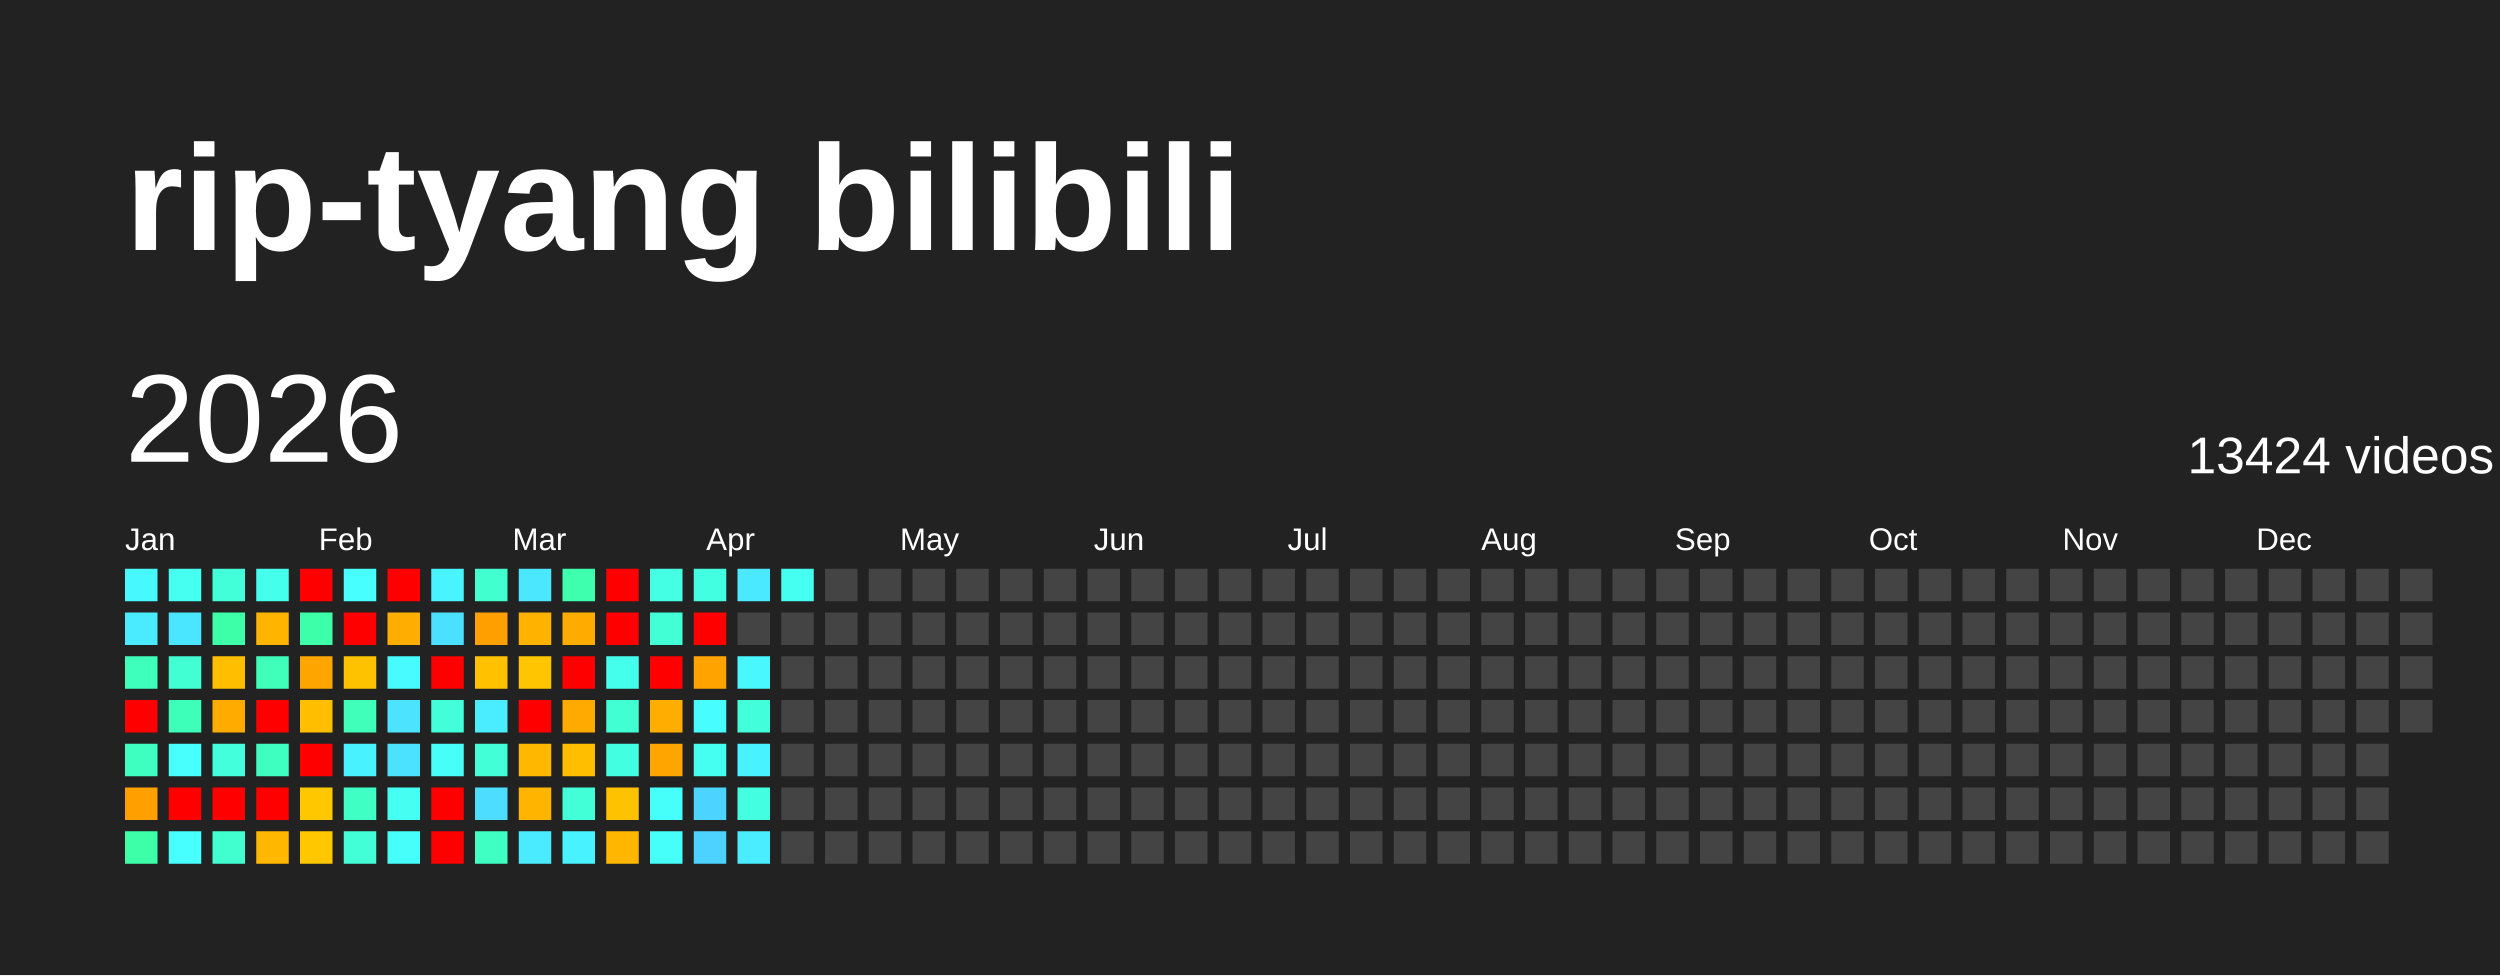
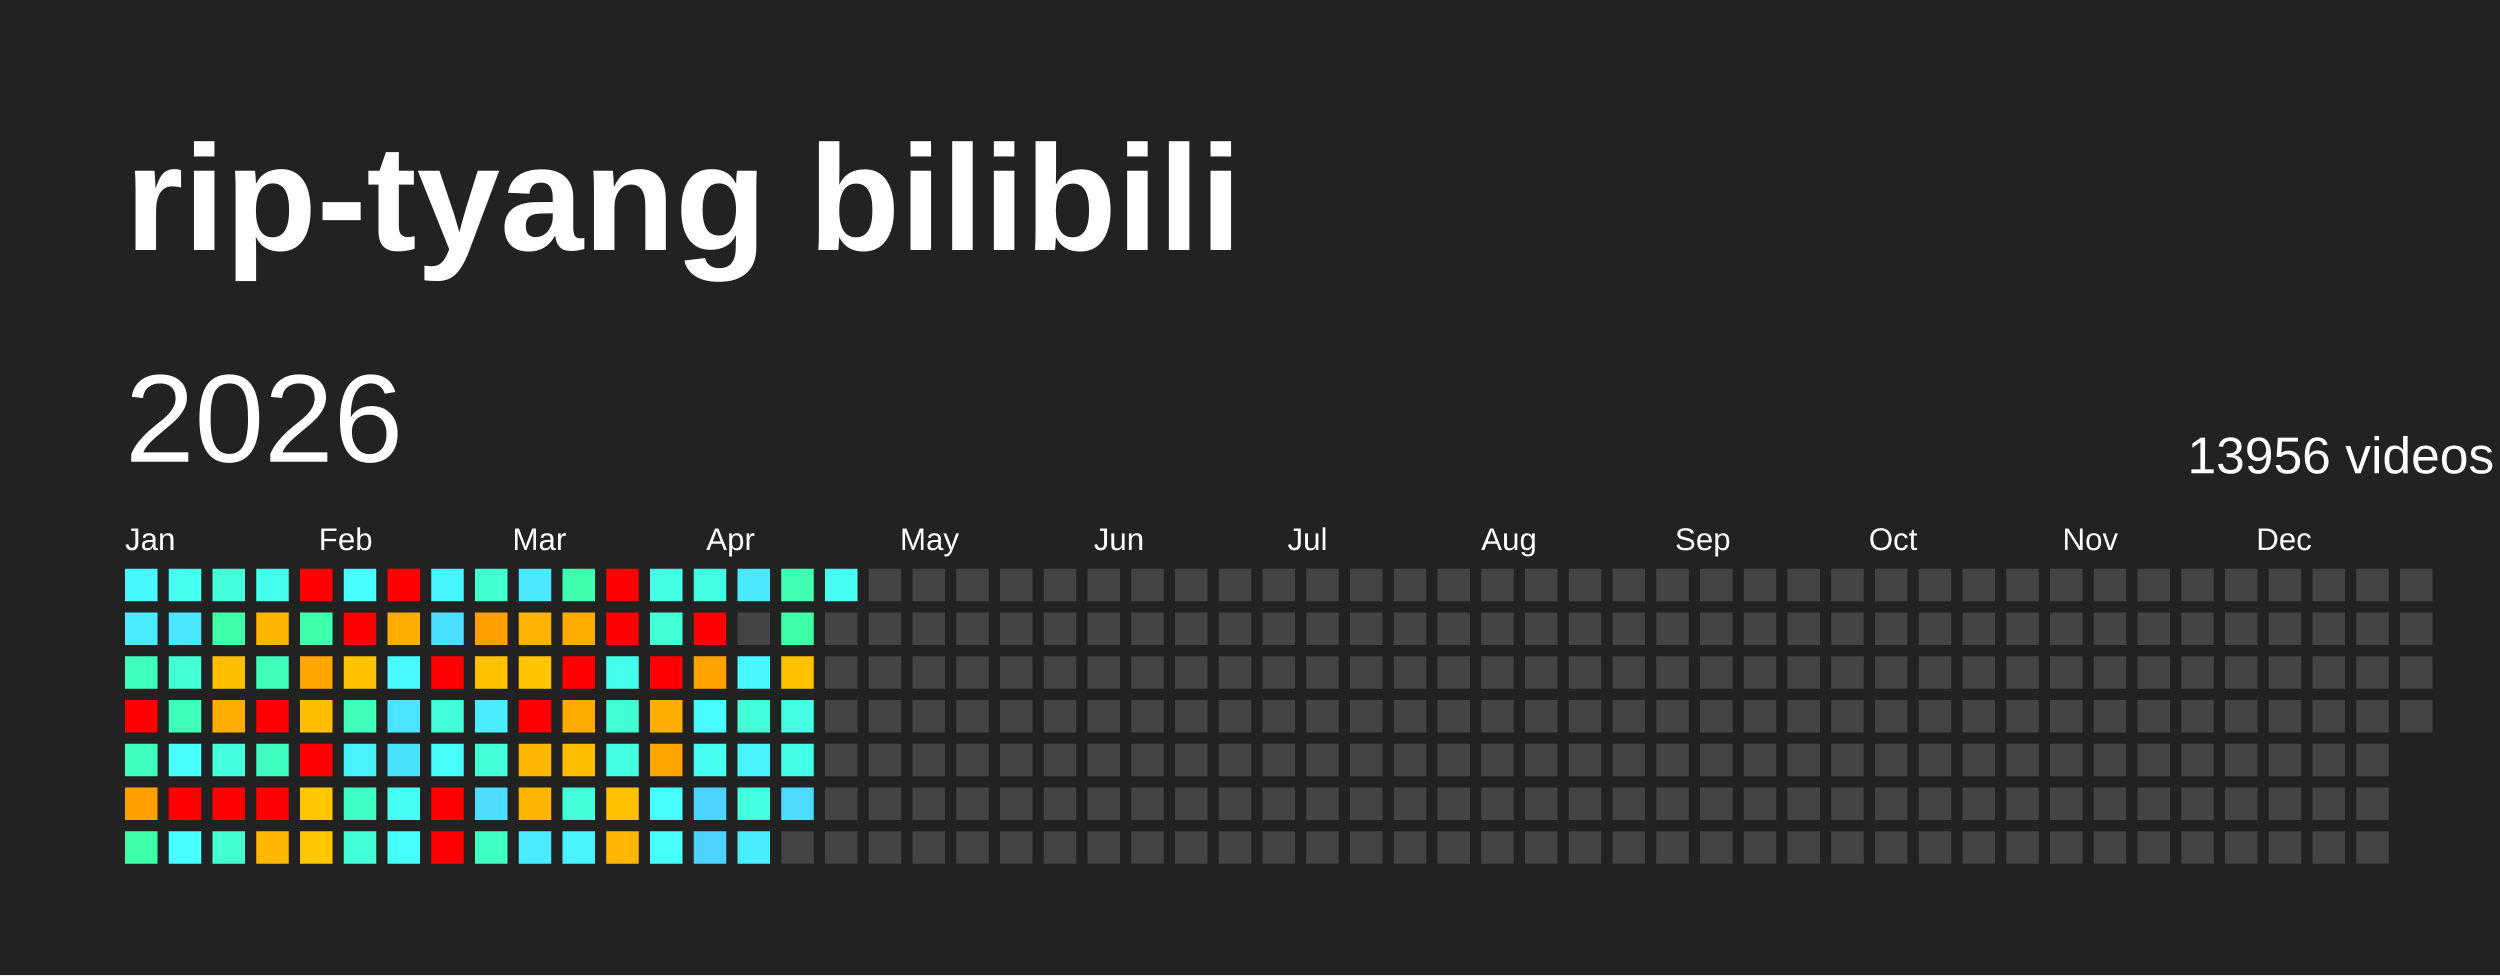
<svg xmlns="http://www.w3.org/2000/svg" baseProfile="full" height="78mm" version="1.1" viewBox="0,0,200,78" width="200mm">
  <defs />
  <rect fill="#222222" height="78" width="200" x="0" y="0" />
  <text fill="#FFFFFF" style="font-size:12px; font-family:Arial; font-weight:bold;" x="10" y="20">rip-tyang bilibili</text>
  <text dominant-baseline="hanging" fill="#FFFFFF" style="font-size:10.0px; font-family:Arial;" x="10" y="30">2026</text>
-   <text dominant-baseline="hanging" fill="#FFFFFF" style="font-size:4.125px; font-family:Arial;" x="175" y="35">13424 videos</text>
+   <text dominant-baseline="hanging" fill="#FFFFFF" style="font-size:4.125px; font-family:Arial;" x="175" y="35">13956 videos</text>
  <text fill="#FFFFFF" style="font-size:2.5px; font-family:Arial" x="10.0" y="44">Jan</text>
  <text fill="#FFFFFF" style="font-size:2.5px; font-family:Arial" x="25.5" y="44">Feb</text>
  <text fill="#FFFFFF" style="font-size:2.5px; font-family:Arial" x="41.0" y="44">Mar</text>
  <text fill="#FFFFFF" style="font-size:2.5px; font-family:Arial" x="56.5" y="44">Apr</text>
  <text fill="#FFFFFF" style="font-size:2.5px; font-family:Arial" x="72.0" y="44">May</text>
  <text fill="#FFFFFF" style="font-size:2.5px; font-family:Arial" x="87.5" y="44">Jun</text>
  <text fill="#FFFFFF" style="font-size:2.5px; font-family:Arial" x="103.0" y="44">Jul</text>
  <text fill="#FFFFFF" style="font-size:2.5px; font-family:Arial" x="118.5" y="44">Aug</text>
  <text fill="#FFFFFF" style="font-size:2.5px; font-family:Arial" x="134.0" y="44">Sep</text>
  <text fill="#FFFFFF" style="font-size:2.5px; font-family:Arial" x="149.5" y="44">Oct</text>
  <text fill="#FFFFFF" style="font-size:2.5px; font-family:Arial" x="165.0" y="44">Nov</text>
  <text fill="#FFFFFF" style="font-size:2.5px; font-family:Arial" x="180.5" y="44">Dec</text>
  <rect fill="#48f8ff" height="2.6" width="2.6" x="10.0" y="45.5" />
  <rect fill="#4aeaff" height="2.6" width="2.6" x="10.0" y="49.0" />
  <rect fill="#3fffbc" height="2.6" width="2.6" x="10.0" y="52.5" />
  <rect fill="red" height="2.6" width="2.6" x="10.0" y="56.0" />
  <rect fill="#3fffc0" height="2.6" width="2.6" x="10.0" y="59.5" />
  <rect fill="#ffa000" height="2.6" width="2.6" x="10.0" y="63.0" />
  <rect fill="#3cffa8" height="2.6" width="2.6" x="10.0" y="66.5" />
  <rect fill="#45fff0" height="2.6" width="2.6" x="13.5" y="45.5" />
  <rect fill="#4ae6ff" height="2.6" width="2.6" x="13.5" y="49.0" />
  <rect fill="#41ffd3" height="2.6" width="2.6" x="13.5" y="52.5" />
  <rect fill="#3effb9" height="2.6" width="2.6" x="13.5" y="56.0" />
  <rect fill="#47fffc" height="2.6" width="2.6" x="13.5" y="59.5" />
  <rect fill="red" height="2.6" width="2.6" x="13.5" y="63.0" />
  <rect fill="#47ffff" height="2.6" width="2.6" x="13.5" y="66.5" />
  <rect fill="#42ffd9" height="2.6" width="2.6" x="17.0" y="45.5" />
  <rect fill="#3cffa8" height="2.6" width="2.6" x="17.0" y="49.0" />
  <rect fill="#ffbf00" height="2.6" width="2.6" x="17.0" y="52.5" />
  <rect fill="#ffab00" height="2.6" width="2.6" x="17.0" y="56.0" />
  <rect fill="#43ffdc" height="2.6" width="2.6" x="17.0" y="59.5" />
  <rect fill="red" height="2.6" width="2.6" x="17.0" y="63.0" />
  <rect fill="#41ffcf" height="2.6" width="2.6" x="17.0" y="66.5" />
  <rect fill="#45ffed" height="2.6" width="2.6" x="20.5" y="45.5" />
  <rect fill="#ffb500" height="2.6" width="2.6" x="20.5" y="49.0" />
  <rect fill="#3fffba" height="2.6" width="2.6" x="20.5" y="52.5" />
  <rect fill="red" height="2.6" width="2.6" x="20.5" y="56.0" />
  <rect fill="#3fffc0" height="2.6" width="2.6" x="20.5" y="59.5" />
  <rect fill="red" height="2.6" width="2.6" x="20.5" y="63.0" />
  <rect fill="#ffb700" height="2.6" width="2.6" x="20.5" y="66.5" />
  <rect fill="red" height="2.6" width="2.6" x="24.0" y="45.5" />
  <rect fill="#3dffa9" height="2.6" width="2.6" x="24.0" y="49.0" />
  <rect fill="#ffa500" height="2.6" width="2.6" x="24.0" y="52.5" />
  <rect fill="#ffbf00" height="2.6" width="2.6" x="24.0" y="56.0" />
  <rect fill="red" height="2.6" width="2.6" x="24.0" y="59.5" />
  <rect fill="#ffc700" height="2.6" width="2.6" x="24.0" y="63.0" />
  <rect fill="#ffc700" height="2.6" width="2.6" x="24.0" y="66.5" />
  <rect fill="#47fffe" height="2.6" width="2.6" x="27.5" y="45.5" />
  <rect fill="red" height="2.6" width="2.6" x="27.5" y="49.0" />
  <rect fill="#ffc200" height="2.6" width="2.6" x="27.5" y="52.5" />
  <rect fill="#3fffba" height="2.6" width="2.6" x="27.5" y="56.0" />
  <rect fill="#49f2ff" height="2.6" width="2.6" x="27.5" y="59.5" />
  <rect fill="#40ffc4" height="2.6" width="2.6" x="27.5" y="63.0" />
  <rect fill="#42ffd7" height="2.6" width="2.6" x="27.5" y="66.5" />
  <rect fill="red" height="2.6" width="2.6" x="31.0" y="45.5" />
  <rect fill="#ffae00" height="2.6" width="2.6" x="31.0" y="49.0" />
  <rect fill="#48fbff" height="2.6" width="2.6" x="31.0" y="52.5" />
  <rect fill="#4be3ff" height="2.6" width="2.6" x="31.0" y="56.0" />
  <rect fill="#4be2ff" height="2.6" width="2.6" x="31.0" y="59.5" />
  <rect fill="#45fff3" height="2.6" width="2.6" x="31.0" y="63.0" />
  <rect fill="#46fffa" height="2.6" width="2.6" x="31.0" y="66.5" />
  <rect fill="#48f4ff" height="2.6" width="2.6" x="34.5" y="45.5" />
  <rect fill="#4be0ff" height="2.6" width="2.6" x="34.5" y="49.0" />
  <rect fill="red" height="2.6" width="2.6" x="34.5" y="52.5" />
  <rect fill="#42ffda" height="2.6" width="2.6" x="34.5" y="56.0" />
  <rect fill="#46fff8" height="2.6" width="2.6" x="34.5" y="59.5" />
  <rect fill="red" height="2.6" width="2.6" x="34.5" y="63.0" />
  <rect fill="red" height="2.6" width="2.6" x="34.5" y="66.5" />
  <rect fill="#41ffcf" height="2.6" width="2.6" x="38.0" y="45.5" />
  <rect fill="#ff9f00" height="2.6" width="2.6" x="38.0" y="49.0" />
  <rect fill="#ffc100" height="2.6" width="2.6" x="38.0" y="52.5" />
  <rect fill="#49edff" height="2.6" width="2.6" x="38.0" y="56.0" />
  <rect fill="#42ffd8" height="2.6" width="2.6" x="38.0" y="59.5" />
  <rect fill="#4cddff" height="2.6" width="2.6" x="38.0" y="63.0" />
  <rect fill="#3fffc2" height="2.6" width="2.6" x="38.0" y="66.5" />
  <rect fill="#4ae7ff" height="2.6" width="2.6" x="41.5" y="45.5" />
  <rect fill="#ffb200" height="2.6" width="2.6" x="41.5" y="49.0" />
  <rect fill="#ffc600" height="2.6" width="2.6" x="41.5" y="52.5" />
  <rect fill="red" height="2.6" width="2.6" x="41.5" y="56.0" />
  <rect fill="#ffb700" height="2.6" width="2.6" x="41.5" y="59.5" />
  <rect fill="#ffb400" height="2.6" width="2.6" x="41.5" y="63.0" />
  <rect fill="#4aebff" height="2.6" width="2.6" x="41.5" y="66.5" />
  <rect fill="#3dffad" height="2.6" width="2.6" x="45.0" y="45.5" />
  <rect fill="#ffac00" height="2.6" width="2.6" x="45.0" y="49.0" />
  <rect fill="red" height="2.6" width="2.6" x="45.0" y="52.5" />
  <rect fill="#ffaa00" height="2.6" width="2.6" x="45.0" y="56.0" />
  <rect fill="#ffbf00" height="2.6" width="2.6" x="45.0" y="59.5" />
  <rect fill="#42ffd7" height="2.6" width="2.6" x="45.0" y="63.0" />
  <rect fill="#49f2ff" height="2.6" width="2.6" x="45.0" y="66.5" />
  <rect fill="red" height="2.6" width="2.6" x="48.5" y="45.5" />
  <rect fill="red" height="2.6" width="2.6" x="48.5" y="49.0" />
  <rect fill="#45ffed" height="2.6" width="2.6" x="48.5" y="52.5" />
  <rect fill="#41ffd2" height="2.6" width="2.6" x="48.5" y="56.0" />
  <rect fill="#43ffe2" height="2.6" width="2.6" x="48.5" y="59.5" />
  <rect fill="#ffc200" height="2.6" width="2.6" x="48.5" y="63.0" />
  <rect fill="#ffb600" height="2.6" width="2.6" x="48.5" y="66.5" />
  <rect fill="#44ffe4" height="2.6" width="2.6" x="52.0" y="45.5" />
  <rect fill="#42ffd5" height="2.6" width="2.6" x="52.0" y="49.0" />
  <rect fill="red" height="2.6" width="2.6" x="52.0" y="52.5" />
  <rect fill="#ffae00" height="2.6" width="2.6" x="52.0" y="56.0" />
  <rect fill="#ffa500" height="2.6" width="2.6" x="52.0" y="59.5" />
  <rect fill="#46fffa" height="2.6" width="2.6" x="52.0" y="63.0" />
  <rect fill="#46fff9" height="2.6" width="2.6" x="52.0" y="66.5" />
  <rect fill="#43ffe1" height="2.6" width="2.6" x="55.5" y="45.5" />
  <rect fill="red" height="2.6" width="2.6" x="55.5" y="49.0" />
  <rect fill="#ffa300" height="2.6" width="2.6" x="55.5" y="52.5" />
  <rect fill="#47fdff" height="2.6" width="2.6" x="55.5" y="56.0" />
  <rect fill="#45fff0" height="2.6" width="2.6" x="55.5" y="59.5" />
  <rect fill="#4dd3ff" height="2.6" width="2.6" x="55.5" y="63.0" />
  <rect fill="#4dd2ff" height="2.6" width="2.6" x="55.5" y="66.5" />
  <rect fill="#4ae9ff" height="2.6" width="2.6" x="59.0" y="45.5" />
  <rect fill="#444444" height="2.6" width="2.6" x="59.0" y="49.0" />
  <rect fill="#48f7ff" height="2.6" width="2.6" x="59.0" y="52.5" />
  <rect fill="#42ffd9" height="2.6" width="2.6" x="59.0" y="56.0" />
  <rect fill="#49f2ff" height="2.6" width="2.6" x="59.0" y="59.5" />
  <rect fill="#43ffe0" height="2.6" width="2.6" x="59.0" y="63.0" />
  <rect fill="#4aecff" height="2.6" width="2.6" x="59.0" y="66.5" />
-   <rect fill="#45fff1" height="2.6" width="2.6" x="62.5" y="45.5" />
-   <rect fill="#444444" height="2.6" width="2.6" x="62.5" y="49.0" />
-   <rect fill="#444444" height="2.6" width="2.6" x="62.5" y="52.5" />
-   <rect fill="#444444" height="2.6" width="2.6" x="62.5" y="56.0" />
-   <rect fill="#444444" height="2.6" width="2.6" x="62.5" y="59.5" />
-   <rect fill="#444444" height="2.6" width="2.6" x="62.5" y="63.0" />
+   <rect fill="#3effb2" height="2.6" width="2.6" x="62.5" y="45.5" />
+   <rect fill="#3cffa8" height="2.6" width="2.6" x="62.5" y="49.0" />
+   <rect fill="#ffc200" height="2.6" width="2.6" x="62.5" y="52.5" />
+   <rect fill="#44ffe4" height="2.6" width="2.6" x="62.5" y="56.0" />
+   <rect fill="#44ffe8" height="2.6" width="2.6" x="62.5" y="59.5" />
+   <rect fill="#4cdcff" height="2.6" width="2.6" x="62.5" y="63.0" />
  <rect fill="#444444" height="2.6" width="2.6" x="62.5" y="66.5" />
-   <rect fill="#444444" height="2.6" width="2.6" x="66.0" y="45.5" />
+   <rect fill="#46fff4" height="2.6" width="2.6" x="66.0" y="45.5" />
  <rect fill="#444444" height="2.6" width="2.6" x="66.0" y="49.0" />
  <rect fill="#444444" height="2.6" width="2.6" x="66.0" y="52.5" />
  <rect fill="#444444" height="2.6" width="2.6" x="66.0" y="56.0" />
  <rect fill="#444444" height="2.6" width="2.6" x="66.0" y="59.5" />
  <rect fill="#444444" height="2.6" width="2.6" x="66.0" y="63.0" />
  <rect fill="#444444" height="2.6" width="2.6" x="66.0" y="66.5" />
  <rect fill="#444444" height="2.6" width="2.6" x="69.5" y="45.5" />
  <rect fill="#444444" height="2.6" width="2.6" x="69.5" y="49.0" />
  <rect fill="#444444" height="2.6" width="2.6" x="69.5" y="52.5" />
  <rect fill="#444444" height="2.6" width="2.6" x="69.5" y="56.0" />
  <rect fill="#444444" height="2.6" width="2.6" x="69.5" y="59.5" />
  <rect fill="#444444" height="2.6" width="2.6" x="69.5" y="63.0" />
  <rect fill="#444444" height="2.6" width="2.6" x="69.5" y="66.5" />
  <rect fill="#444444" height="2.6" width="2.6" x="73.0" y="45.5" />
  <rect fill="#444444" height="2.6" width="2.6" x="73.0" y="49.0" />
  <rect fill="#444444" height="2.6" width="2.6" x="73.0" y="52.5" />
  <rect fill="#444444" height="2.6" width="2.6" x="73.0" y="56.0" />
  <rect fill="#444444" height="2.6" width="2.6" x="73.0" y="59.5" />
  <rect fill="#444444" height="2.6" width="2.6" x="73.0" y="63.0" />
  <rect fill="#444444" height="2.6" width="2.6" x="73.0" y="66.5" />
  <rect fill="#444444" height="2.6" width="2.6" x="76.5" y="45.5" />
  <rect fill="#444444" height="2.6" width="2.6" x="76.5" y="49.0" />
  <rect fill="#444444" height="2.6" width="2.6" x="76.5" y="52.5" />
  <rect fill="#444444" height="2.6" width="2.6" x="76.5" y="56.0" />
  <rect fill="#444444" height="2.6" width="2.6" x="76.5" y="59.5" />
  <rect fill="#444444" height="2.6" width="2.6" x="76.5" y="63.0" />
  <rect fill="#444444" height="2.6" width="2.6" x="76.5" y="66.5" />
  <rect fill="#444444" height="2.6" width="2.6" x="80.0" y="45.5" />
  <rect fill="#444444" height="2.6" width="2.6" x="80.0" y="49.0" />
  <rect fill="#444444" height="2.6" width="2.6" x="80.0" y="52.5" />
  <rect fill="#444444" height="2.6" width="2.6" x="80.0" y="56.0" />
  <rect fill="#444444" height="2.6" width="2.6" x="80.0" y="59.5" />
  <rect fill="#444444" height="2.6" width="2.6" x="80.0" y="63.0" />
  <rect fill="#444444" height="2.6" width="2.6" x="80.0" y="66.5" />
  <rect fill="#444444" height="2.6" width="2.6" x="83.5" y="45.5" />
  <rect fill="#444444" height="2.6" width="2.6" x="83.5" y="49.0" />
  <rect fill="#444444" height="2.6" width="2.6" x="83.5" y="52.5" />
  <rect fill="#444444" height="2.6" width="2.6" x="83.5" y="56.0" />
  <rect fill="#444444" height="2.6" width="2.6" x="83.5" y="59.5" />
  <rect fill="#444444" height="2.6" width="2.6" x="83.5" y="63.0" />
  <rect fill="#444444" height="2.6" width="2.6" x="83.5" y="66.5" />
  <rect fill="#444444" height="2.6" width="2.6" x="87.0" y="45.5" />
  <rect fill="#444444" height="2.6" width="2.6" x="87.0" y="49.0" />
  <rect fill="#444444" height="2.6" width="2.6" x="87.0" y="52.5" />
  <rect fill="#444444" height="2.6" width="2.6" x="87.0" y="56.0" />
  <rect fill="#444444" height="2.6" width="2.6" x="87.0" y="59.5" />
  <rect fill="#444444" height="2.6" width="2.6" x="87.0" y="63.0" />
  <rect fill="#444444" height="2.6" width="2.6" x="87.0" y="66.5" />
  <rect fill="#444444" height="2.6" width="2.6" x="90.5" y="45.5" />
  <rect fill="#444444" height="2.6" width="2.6" x="90.5" y="49.0" />
  <rect fill="#444444" height="2.6" width="2.6" x="90.5" y="52.5" />
  <rect fill="#444444" height="2.6" width="2.6" x="90.5" y="56.0" />
  <rect fill="#444444" height="2.6" width="2.6" x="90.5" y="59.5" />
  <rect fill="#444444" height="2.6" width="2.6" x="90.5" y="63.0" />
  <rect fill="#444444" height="2.6" width="2.6" x="90.5" y="66.5" />
  <rect fill="#444444" height="2.6" width="2.6" x="94.0" y="45.5" />
  <rect fill="#444444" height="2.6" width="2.6" x="94.0" y="49.0" />
  <rect fill="#444444" height="2.6" width="2.6" x="94.0" y="52.5" />
  <rect fill="#444444" height="2.6" width="2.6" x="94.0" y="56.0" />
  <rect fill="#444444" height="2.6" width="2.6" x="94.0" y="59.5" />
  <rect fill="#444444" height="2.6" width="2.6" x="94.0" y="63.0" />
  <rect fill="#444444" height="2.6" width="2.6" x="94.0" y="66.5" />
  <rect fill="#444444" height="2.6" width="2.6" x="97.5" y="45.5" />
  <rect fill="#444444" height="2.6" width="2.6" x="97.5" y="49.0" />
  <rect fill="#444444" height="2.6" width="2.6" x="97.5" y="52.5" />
  <rect fill="#444444" height="2.6" width="2.6" x="97.5" y="56.0" />
  <rect fill="#444444" height="2.6" width="2.6" x="97.5" y="59.5" />
  <rect fill="#444444" height="2.6" width="2.6" x="97.5" y="63.0" />
  <rect fill="#444444" height="2.6" width="2.6" x="97.5" y="66.5" />
  <rect fill="#444444" height="2.6" width="2.6" x="101.0" y="45.5" />
  <rect fill="#444444" height="2.6" width="2.6" x="101.0" y="49.0" />
  <rect fill="#444444" height="2.6" width="2.6" x="101.0" y="52.5" />
  <rect fill="#444444" height="2.6" width="2.6" x="101.0" y="56.0" />
  <rect fill="#444444" height="2.6" width="2.6" x="101.0" y="59.5" />
  <rect fill="#444444" height="2.6" width="2.6" x="101.0" y="63.0" />
  <rect fill="#444444" height="2.6" width="2.6" x="101.0" y="66.5" />
  <rect fill="#444444" height="2.6" width="2.6" x="104.5" y="45.5" />
  <rect fill="#444444" height="2.6" width="2.6" x="104.5" y="49.0" />
  <rect fill="#444444" height="2.6" width="2.6" x="104.5" y="52.5" />
  <rect fill="#444444" height="2.6" width="2.6" x="104.5" y="56.0" />
  <rect fill="#444444" height="2.6" width="2.6" x="104.5" y="59.5" />
  <rect fill="#444444" height="2.6" width="2.6" x="104.5" y="63.0" />
  <rect fill="#444444" height="2.6" width="2.6" x="104.5" y="66.5" />
  <rect fill="#444444" height="2.6" width="2.6" x="108.0" y="45.5" />
  <rect fill="#444444" height="2.6" width="2.6" x="108.0" y="49.0" />
  <rect fill="#444444" height="2.6" width="2.6" x="108.0" y="52.5" />
  <rect fill="#444444" height="2.6" width="2.6" x="108.0" y="56.0" />
  <rect fill="#444444" height="2.6" width="2.6" x="108.0" y="59.5" />
  <rect fill="#444444" height="2.6" width="2.6" x="108.0" y="63.0" />
  <rect fill="#444444" height="2.6" width="2.6" x="108.0" y="66.5" />
  <rect fill="#444444" height="2.6" width="2.6" x="111.5" y="45.5" />
  <rect fill="#444444" height="2.6" width="2.6" x="111.5" y="49.0" />
  <rect fill="#444444" height="2.6" width="2.6" x="111.5" y="52.5" />
  <rect fill="#444444" height="2.6" width="2.6" x="111.5" y="56.0" />
  <rect fill="#444444" height="2.6" width="2.6" x="111.5" y="59.5" />
  <rect fill="#444444" height="2.6" width="2.6" x="111.5" y="63.0" />
  <rect fill="#444444" height="2.6" width="2.6" x="111.5" y="66.5" />
  <rect fill="#444444" height="2.6" width="2.6" x="115.0" y="45.5" />
  <rect fill="#444444" height="2.6" width="2.6" x="115.0" y="49.0" />
  <rect fill="#444444" height="2.6" width="2.6" x="115.0" y="52.5" />
  <rect fill="#444444" height="2.6" width="2.6" x="115.0" y="56.0" />
  <rect fill="#444444" height="2.6" width="2.6" x="115.0" y="59.5" />
  <rect fill="#444444" height="2.6" width="2.6" x="115.0" y="63.0" />
  <rect fill="#444444" height="2.6" width="2.6" x="115.0" y="66.5" />
  <rect fill="#444444" height="2.6" width="2.6" x="118.5" y="45.5" />
  <rect fill="#444444" height="2.6" width="2.6" x="118.5" y="49.0" />
  <rect fill="#444444" height="2.6" width="2.6" x="118.5" y="52.5" />
  <rect fill="#444444" height="2.6" width="2.6" x="118.5" y="56.0" />
  <rect fill="#444444" height="2.6" width="2.6" x="118.5" y="59.5" />
  <rect fill="#444444" height="2.6" width="2.6" x="118.5" y="63.0" />
  <rect fill="#444444" height="2.6" width="2.6" x="118.5" y="66.5" />
  <rect fill="#444444" height="2.6" width="2.6" x="122.0" y="45.5" />
  <rect fill="#444444" height="2.6" width="2.6" x="122.0" y="49.0" />
  <rect fill="#444444" height="2.6" width="2.6" x="122.0" y="52.5" />
  <rect fill="#444444" height="2.6" width="2.6" x="122.0" y="56.0" />
  <rect fill="#444444" height="2.6" width="2.6" x="122.0" y="59.5" />
  <rect fill="#444444" height="2.6" width="2.6" x="122.0" y="63.0" />
  <rect fill="#444444" height="2.6" width="2.6" x="122.0" y="66.5" />
  <rect fill="#444444" height="2.6" width="2.6" x="125.5" y="45.5" />
  <rect fill="#444444" height="2.6" width="2.6" x="125.5" y="49.0" />
  <rect fill="#444444" height="2.6" width="2.6" x="125.5" y="52.5" />
  <rect fill="#444444" height="2.6" width="2.6" x="125.5" y="56.0" />
  <rect fill="#444444" height="2.6" width="2.6" x="125.5" y="59.5" />
  <rect fill="#444444" height="2.6" width="2.6" x="125.5" y="63.0" />
  <rect fill="#444444" height="2.6" width="2.6" x="125.5" y="66.5" />
  <rect fill="#444444" height="2.6" width="2.6" x="129.0" y="45.5" />
  <rect fill="#444444" height="2.6" width="2.6" x="129.0" y="49.0" />
  <rect fill="#444444" height="2.6" width="2.6" x="129.0" y="52.5" />
  <rect fill="#444444" height="2.6" width="2.6" x="129.0" y="56.0" />
  <rect fill="#444444" height="2.6" width="2.6" x="129.0" y="59.5" />
  <rect fill="#444444" height="2.6" width="2.6" x="129.0" y="63.0" />
  <rect fill="#444444" height="2.6" width="2.6" x="129.0" y="66.5" />
  <rect fill="#444444" height="2.6" width="2.6" x="132.5" y="45.5" />
  <rect fill="#444444" height="2.6" width="2.6" x="132.5" y="49.0" />
  <rect fill="#444444" height="2.6" width="2.6" x="132.5" y="52.5" />
  <rect fill="#444444" height="2.6" width="2.6" x="132.5" y="56.0" />
  <rect fill="#444444" height="2.6" width="2.6" x="132.5" y="59.5" />
  <rect fill="#444444" height="2.6" width="2.6" x="132.5" y="63.0" />
  <rect fill="#444444" height="2.6" width="2.6" x="132.5" y="66.5" />
  <rect fill="#444444" height="2.6" width="2.6" x="136.0" y="45.5" />
  <rect fill="#444444" height="2.6" width="2.6" x="136.0" y="49.0" />
  <rect fill="#444444" height="2.6" width="2.6" x="136.0" y="52.5" />
  <rect fill="#444444" height="2.6" width="2.6" x="136.0" y="56.0" />
  <rect fill="#444444" height="2.6" width="2.6" x="136.0" y="59.5" />
  <rect fill="#444444" height="2.6" width="2.6" x="136.0" y="63.0" />
  <rect fill="#444444" height="2.6" width="2.6" x="136.0" y="66.5" />
  <rect fill="#444444" height="2.6" width="2.6" x="139.5" y="45.5" />
  <rect fill="#444444" height="2.6" width="2.6" x="139.5" y="49.0" />
  <rect fill="#444444" height="2.6" width="2.6" x="139.5" y="52.5" />
  <rect fill="#444444" height="2.6" width="2.6" x="139.5" y="56.0" />
  <rect fill="#444444" height="2.6" width="2.6" x="139.5" y="59.5" />
  <rect fill="#444444" height="2.6" width="2.6" x="139.5" y="63.0" />
  <rect fill="#444444" height="2.6" width="2.6" x="139.5" y="66.5" />
  <rect fill="#444444" height="2.6" width="2.6" x="143.0" y="45.5" />
  <rect fill="#444444" height="2.6" width="2.6" x="143.0" y="49.0" />
  <rect fill="#444444" height="2.6" width="2.6" x="143.0" y="52.5" />
  <rect fill="#444444" height="2.6" width="2.6" x="143.0" y="56.0" />
  <rect fill="#444444" height="2.6" width="2.6" x="143.0" y="59.5" />
  <rect fill="#444444" height="2.6" width="2.6" x="143.0" y="63.0" />
  <rect fill="#444444" height="2.6" width="2.6" x="143.0" y="66.5" />
  <rect fill="#444444" height="2.6" width="2.6" x="146.5" y="45.5" />
  <rect fill="#444444" height="2.6" width="2.6" x="146.5" y="49.0" />
  <rect fill="#444444" height="2.6" width="2.6" x="146.5" y="52.5" />
  <rect fill="#444444" height="2.6" width="2.6" x="146.5" y="56.0" />
  <rect fill="#444444" height="2.6" width="2.6" x="146.5" y="59.5" />
  <rect fill="#444444" height="2.6" width="2.6" x="146.5" y="63.0" />
  <rect fill="#444444" height="2.6" width="2.6" x="146.5" y="66.5" />
  <rect fill="#444444" height="2.6" width="2.6" x="150.0" y="45.5" />
  <rect fill="#444444" height="2.6" width="2.6" x="150.0" y="49.0" />
  <rect fill="#444444" height="2.6" width="2.6" x="150.0" y="52.5" />
  <rect fill="#444444" height="2.6" width="2.6" x="150.0" y="56.0" />
  <rect fill="#444444" height="2.6" width="2.6" x="150.0" y="59.5" />
  <rect fill="#444444" height="2.6" width="2.6" x="150.0" y="63.0" />
  <rect fill="#444444" height="2.6" width="2.6" x="150.0" y="66.5" />
  <rect fill="#444444" height="2.6" width="2.6" x="153.5" y="45.5" />
  <rect fill="#444444" height="2.6" width="2.6" x="153.5" y="49.0" />
  <rect fill="#444444" height="2.6" width="2.6" x="153.5" y="52.5" />
  <rect fill="#444444" height="2.6" width="2.6" x="153.5" y="56.0" />
  <rect fill="#444444" height="2.6" width="2.6" x="153.5" y="59.5" />
  <rect fill="#444444" height="2.6" width="2.6" x="153.5" y="63.0" />
  <rect fill="#444444" height="2.6" width="2.6" x="153.5" y="66.5" />
  <rect fill="#444444" height="2.6" width="2.6" x="157.0" y="45.5" />
  <rect fill="#444444" height="2.6" width="2.6" x="157.0" y="49.0" />
  <rect fill="#444444" height="2.6" width="2.6" x="157.0" y="52.5" />
  <rect fill="#444444" height="2.6" width="2.6" x="157.0" y="56.0" />
  <rect fill="#444444" height="2.6" width="2.6" x="157.0" y="59.5" />
  <rect fill="#444444" height="2.6" width="2.6" x="157.0" y="63.0" />
  <rect fill="#444444" height="2.6" width="2.6" x="157.0" y="66.5" />
  <rect fill="#444444" height="2.6" width="2.6" x="160.5" y="45.5" />
  <rect fill="#444444" height="2.6" width="2.6" x="160.5" y="49.0" />
  <rect fill="#444444" height="2.6" width="2.6" x="160.5" y="52.5" />
  <rect fill="#444444" height="2.6" width="2.6" x="160.5" y="56.0" />
  <rect fill="#444444" height="2.6" width="2.6" x="160.5" y="59.5" />
  <rect fill="#444444" height="2.6" width="2.6" x="160.5" y="63.0" />
  <rect fill="#444444" height="2.6" width="2.6" x="160.5" y="66.5" />
  <rect fill="#444444" height="2.6" width="2.6" x="164.0" y="45.5" />
  <rect fill="#444444" height="2.6" width="2.6" x="164.0" y="49.0" />
  <rect fill="#444444" height="2.6" width="2.6" x="164.0" y="52.5" />
  <rect fill="#444444" height="2.6" width="2.6" x="164.0" y="56.0" />
  <rect fill="#444444" height="2.6" width="2.6" x="164.0" y="59.5" />
  <rect fill="#444444" height="2.6" width="2.6" x="164.0" y="63.0" />
  <rect fill="#444444" height="2.6" width="2.6" x="164.0" y="66.5" />
  <rect fill="#444444" height="2.6" width="2.6" x="167.5" y="45.5" />
  <rect fill="#444444" height="2.6" width="2.6" x="167.5" y="49.0" />
  <rect fill="#444444" height="2.6" width="2.6" x="167.5" y="52.5" />
  <rect fill="#444444" height="2.6" width="2.6" x="167.5" y="56.0" />
  <rect fill="#444444" height="2.6" width="2.6" x="167.5" y="59.5" />
  <rect fill="#444444" height="2.6" width="2.6" x="167.5" y="63.0" />
  <rect fill="#444444" height="2.6" width="2.6" x="167.5" y="66.5" />
  <rect fill="#444444" height="2.6" width="2.6" x="171.0" y="45.5" />
  <rect fill="#444444" height="2.6" width="2.6" x="171.0" y="49.0" />
  <rect fill="#444444" height="2.6" width="2.6" x="171.0" y="52.5" />
  <rect fill="#444444" height="2.6" width="2.6" x="171.0" y="56.0" />
  <rect fill="#444444" height="2.6" width="2.6" x="171.0" y="59.5" />
  <rect fill="#444444" height="2.6" width="2.6" x="171.0" y="63.0" />
  <rect fill="#444444" height="2.6" width="2.6" x="171.0" y="66.5" />
  <rect fill="#444444" height="2.6" width="2.6" x="174.5" y="45.5" />
  <rect fill="#444444" height="2.6" width="2.6" x="174.5" y="49.0" />
  <rect fill="#444444" height="2.6" width="2.6" x="174.5" y="52.5" />
  <rect fill="#444444" height="2.6" width="2.6" x="174.5" y="56.0" />
  <rect fill="#444444" height="2.6" width="2.6" x="174.5" y="59.5" />
  <rect fill="#444444" height="2.6" width="2.6" x="174.5" y="63.0" />
  <rect fill="#444444" height="2.6" width="2.6" x="174.5" y="66.5" />
  <rect fill="#444444" height="2.6" width="2.6" x="178.0" y="45.5" />
  <rect fill="#444444" height="2.6" width="2.6" x="178.0" y="49.0" />
  <rect fill="#444444" height="2.6" width="2.6" x="178.0" y="52.5" />
  <rect fill="#444444" height="2.6" width="2.6" x="178.0" y="56.0" />
  <rect fill="#444444" height="2.6" width="2.6" x="178.0" y="59.5" />
  <rect fill="#444444" height="2.6" width="2.6" x="178.0" y="63.0" />
  <rect fill="#444444" height="2.6" width="2.6" x="178.0" y="66.5" />
  <rect fill="#444444" height="2.6" width="2.6" x="181.5" y="45.5" />
  <rect fill="#444444" height="2.6" width="2.6" x="181.5" y="49.0" />
  <rect fill="#444444" height="2.6" width="2.6" x="181.5" y="52.5" />
  <rect fill="#444444" height="2.6" width="2.6" x="181.5" y="56.0" />
  <rect fill="#444444" height="2.6" width="2.6" x="181.5" y="59.5" />
  <rect fill="#444444" height="2.6" width="2.6" x="181.5" y="63.0" />
  <rect fill="#444444" height="2.6" width="2.6" x="181.5" y="66.5" />
  <rect fill="#444444" height="2.6" width="2.6" x="185.0" y="45.5" />
  <rect fill="#444444" height="2.6" width="2.6" x="185.0" y="49.0" />
  <rect fill="#444444" height="2.6" width="2.6" x="185.0" y="52.5" />
  <rect fill="#444444" height="2.6" width="2.6" x="185.0" y="56.0" />
  <rect fill="#444444" height="2.6" width="2.6" x="185.0" y="59.5" />
  <rect fill="#444444" height="2.6" width="2.6" x="185.0" y="63.0" />
  <rect fill="#444444" height="2.6" width="2.6" x="185.0" y="66.5" />
  <rect fill="#444444" height="2.6" width="2.6" x="188.5" y="45.5" />
  <rect fill="#444444" height="2.6" width="2.6" x="188.5" y="49.0" />
  <rect fill="#444444" height="2.6" width="2.6" x="188.5" y="52.5" />
  <rect fill="#444444" height="2.6" width="2.6" x="188.5" y="56.0" />
  <rect fill="#444444" height="2.6" width="2.6" x="188.5" y="59.5" />
  <rect fill="#444444" height="2.6" width="2.6" x="188.5" y="63.0" />
  <rect fill="#444444" height="2.6" width="2.6" x="188.5" y="66.5" />
  <rect fill="#444444" height="2.6" width="2.6" x="192.0" y="45.5" />
  <rect fill="#444444" height="2.6" width="2.6" x="192.0" y="49.0" />
  <rect fill="#444444" height="2.6" width="2.6" x="192.0" y="52.5" />
  <rect fill="#444444" height="2.6" width="2.6" x="192.0" y="56.0" />
</svg>
